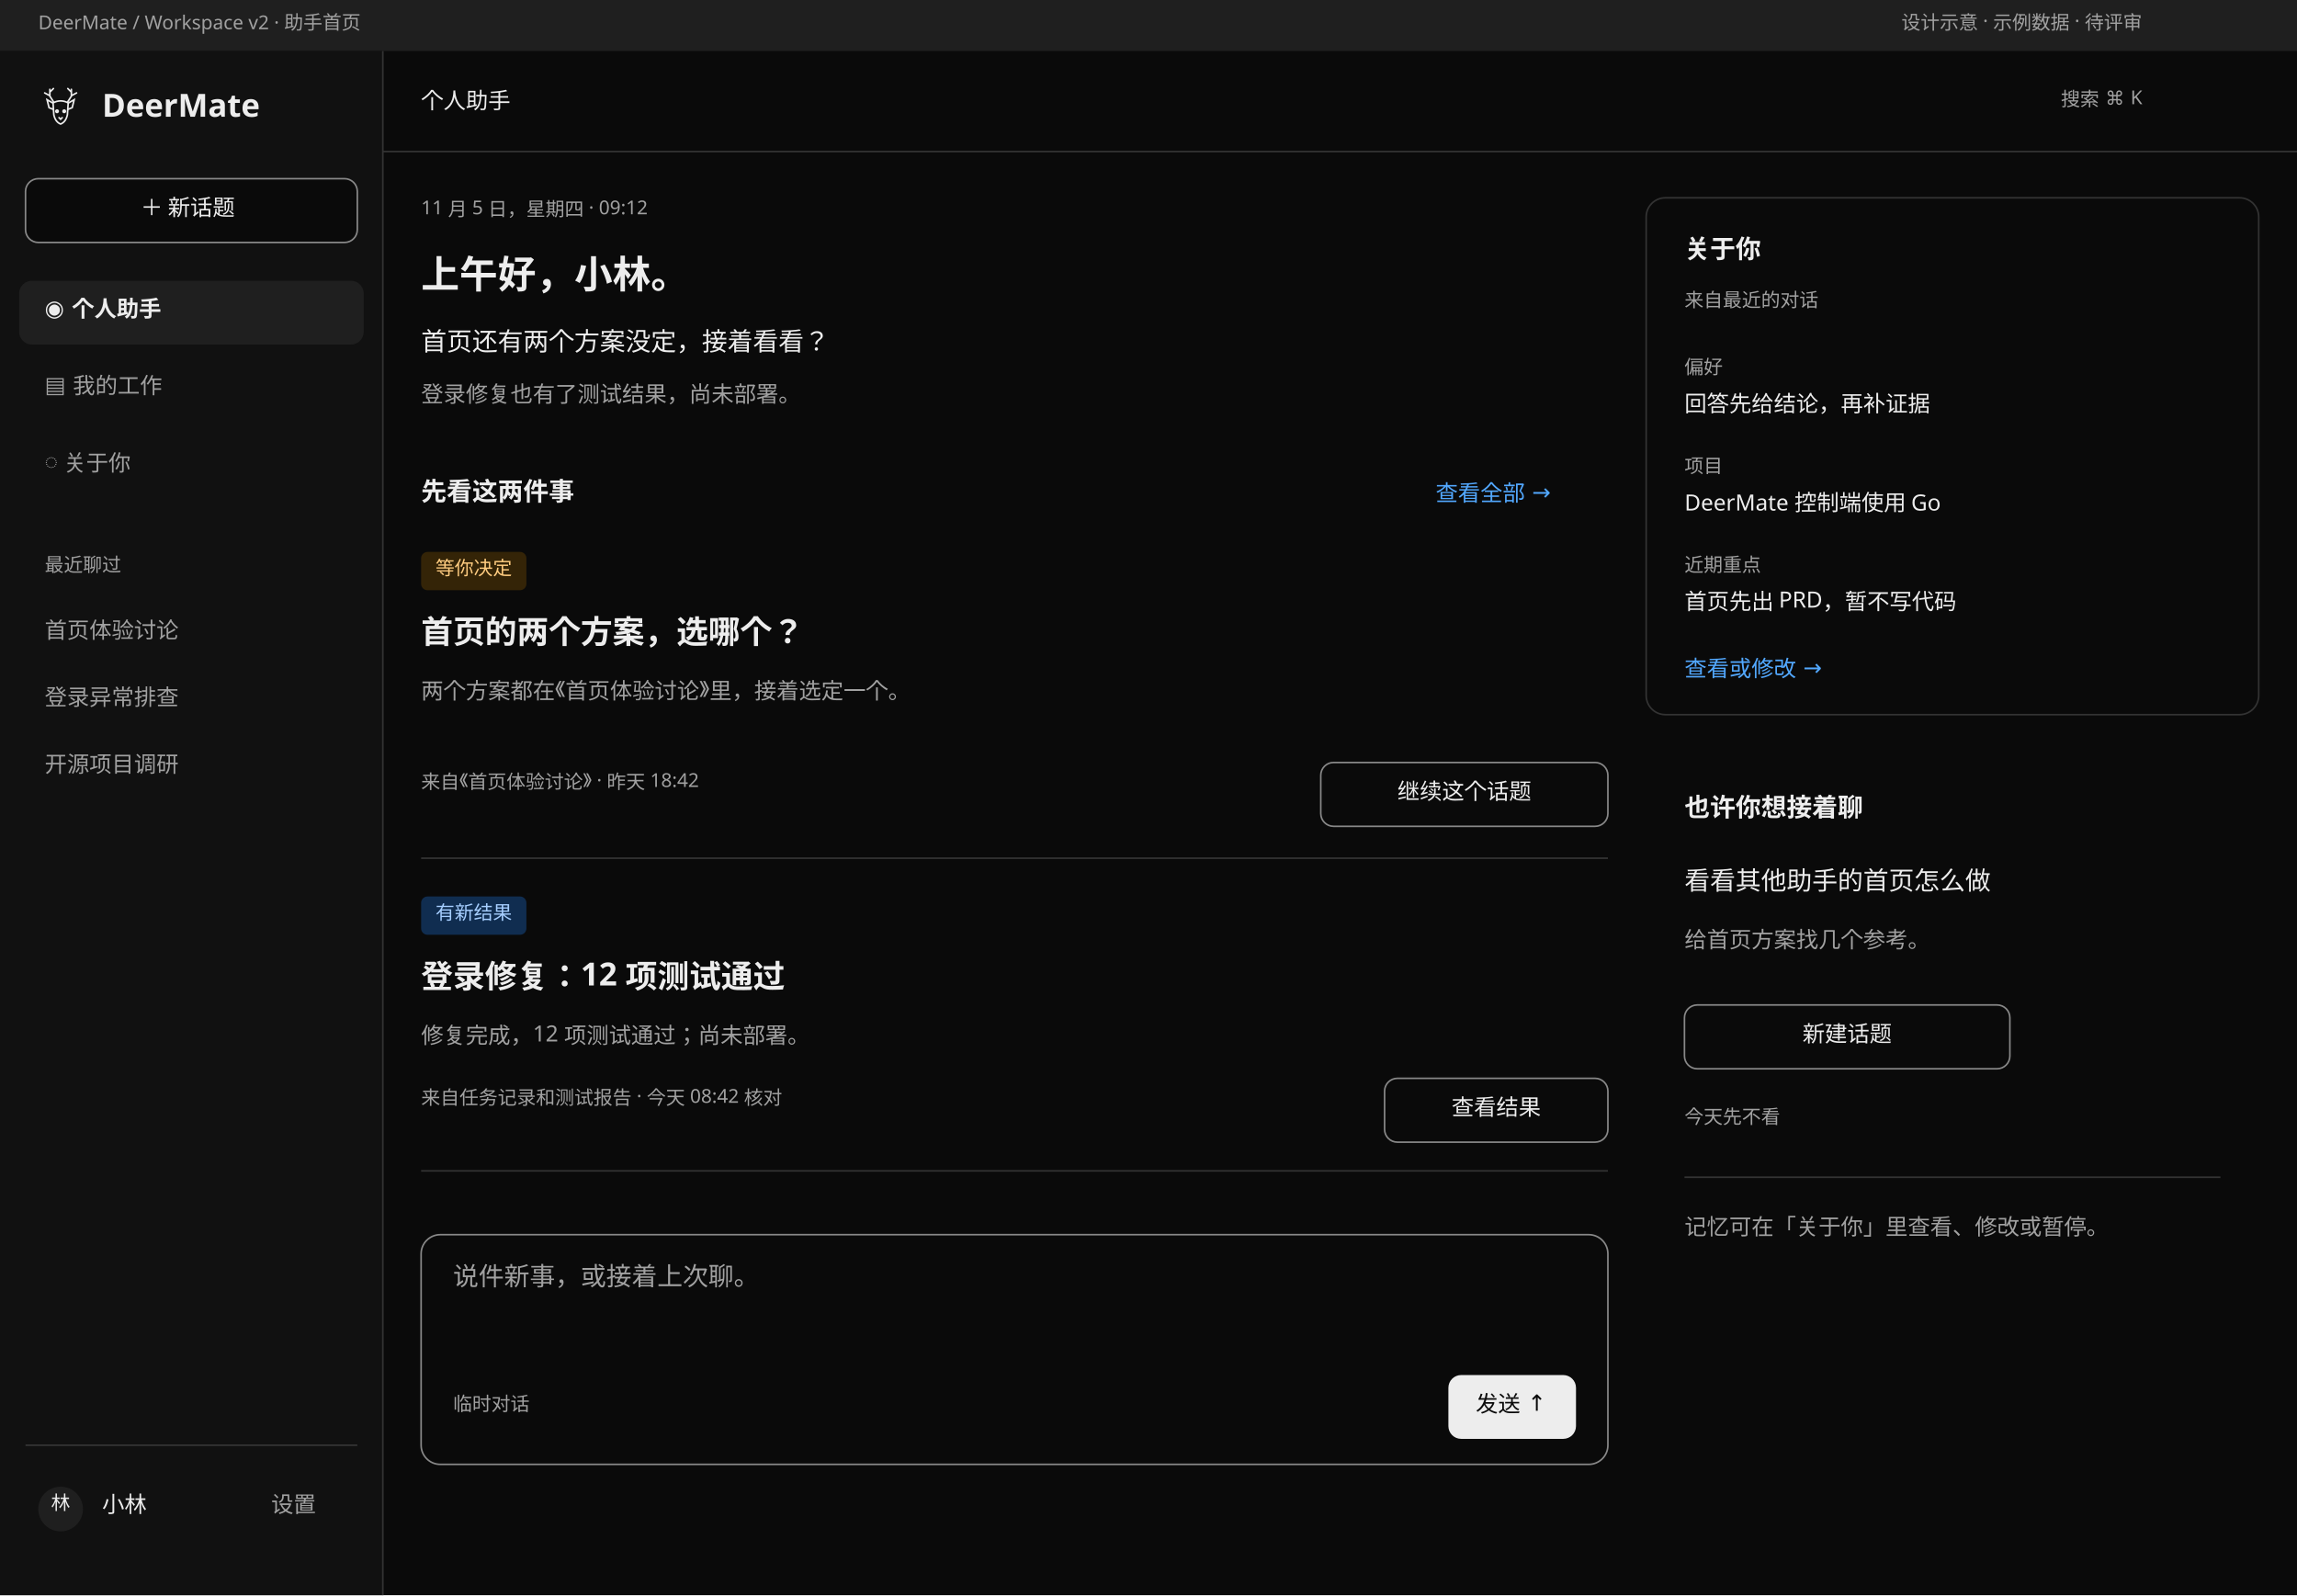
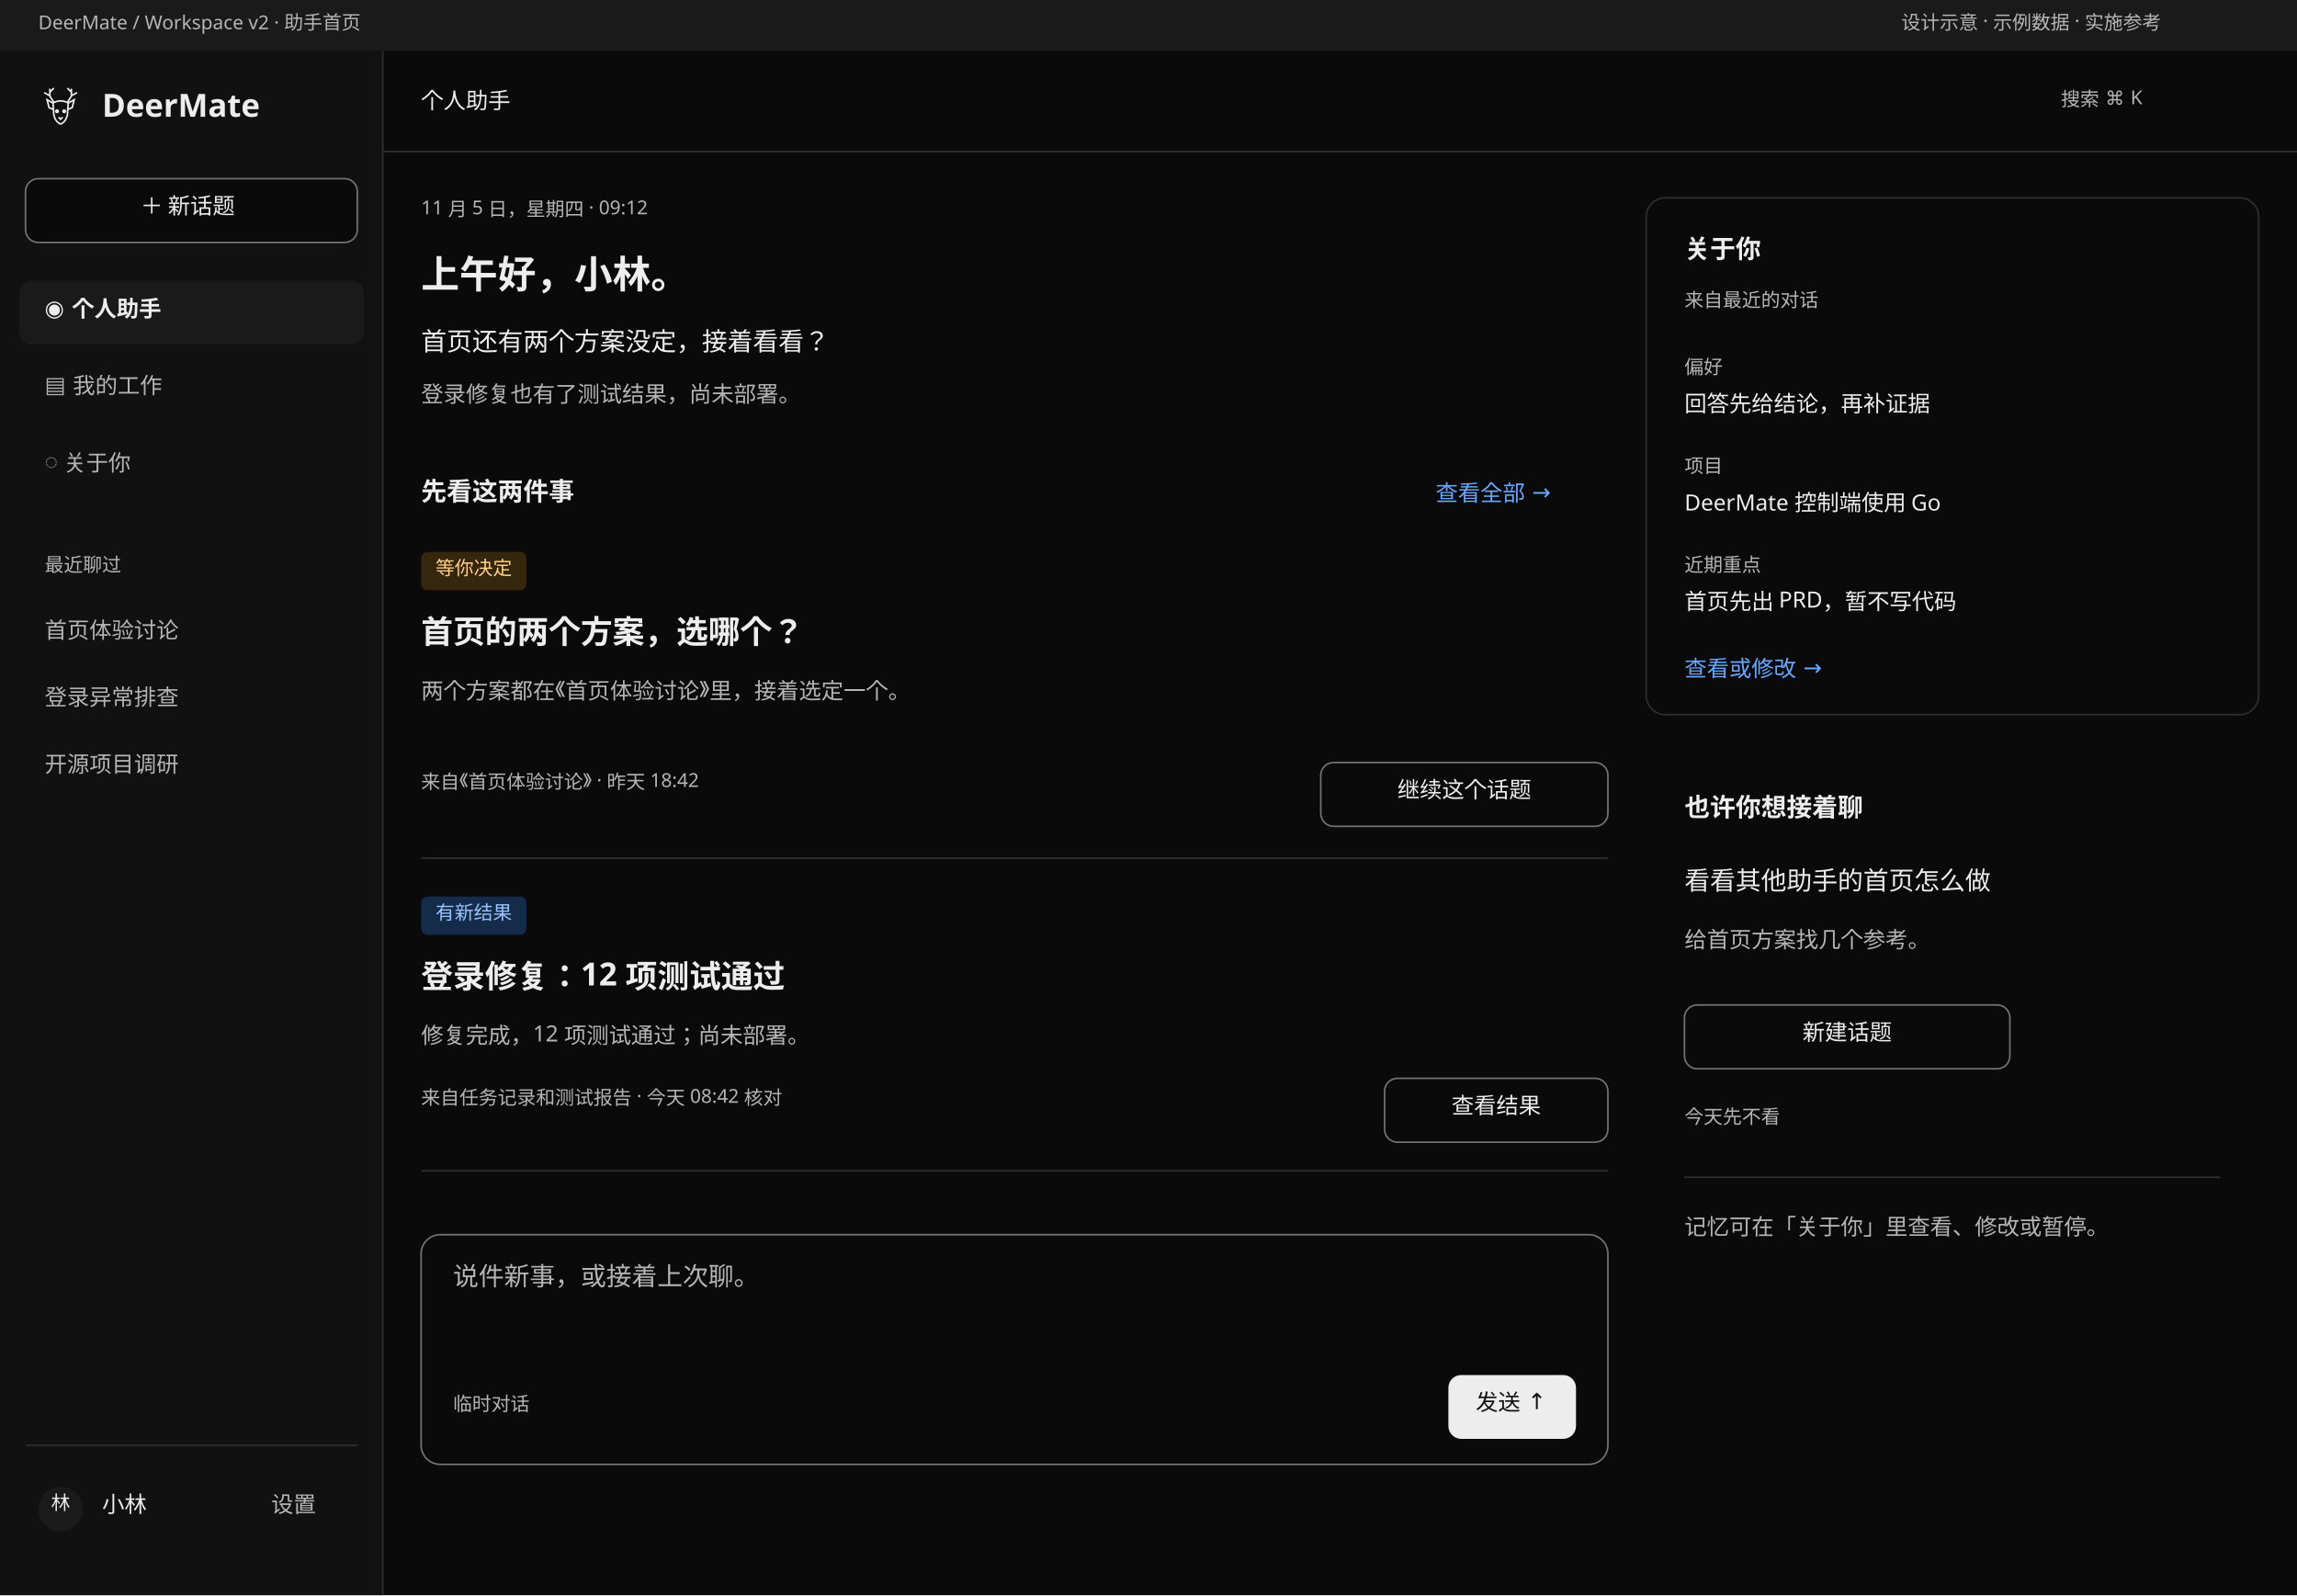
<svg xmlns="http://www.w3.org/2000/svg" width="1440" height="1000" viewBox="0 0 1440 1000" role="img">
  <rect x="0" y="0" width="1440" height="1000" rx="0" fill="#0a0a0a" />
-   <rect x="0" y="0" width="1440" height="32" rx="0" fill="#1f1f1f" />
-   <text x="24" y="18.32" font-family="Arial Unicode MS, PingFang SC, system-ui, sans-serif" font-size="12" font-weight="400" fill="#a1a1a1">DeerMate / Workspace v2  ·  助手首页</text>
-   <text x="1192" y="18.32" font-family="Arial Unicode MS, PingFang SC, system-ui, sans-serif" font-size="12" font-weight="400" fill="#a1a1a1">设计示意 · 示例数据 · 待评审</text>
+   <rect x="0" y="0" width="1440" height="32" rx="0" fill="#1a1a1a" />
+   <text x="24" y="18.32" font-family="Arial Unicode MS, PingFang SC, system-ui, sans-serif" font-size="12" font-weight="400" fill="#b5b5b5">DeerMate / Workspace v2  ·  助手首页</text>
+   <text x="1192" y="18.32" font-family="Arial Unicode MS, PingFang SC, system-ui, sans-serif" font-size="12" font-weight="400" fill="#b5b5b5">设计示意 · 示例数据 · 实施参考</text>
  <rect x="0" y="32" width="240" height="968" rx="0" fill="#111111" />
-   <path d="M240 32 L240 1000" fill="none" stroke="#333333" />
+   <path d="M240 32 L240 1000" fill="none" stroke="#2e2e2e" />
  <g transform="translate(22 51) scale(0.25)" fill="none" stroke="#ededed" stroke-width="4" stroke-linecap="round">
    <path d="M46 51 37 37 37 20M37 36 24 29M37 27 46 18M82 51 91 37 91 20M91 36 104 29M91 27 82 18" />
    <path d="M44 54 30 46 35 66 45 70M84 54 98 46 93 66 83 70M45 54Q64 44 83 54L81 84Q77 102 64 107Q51 102 47 84Z" />
    <circle cx="55" cy="75" r="3" fill="#ededed" />
    <circle cx="73" cy="75" r="3" fill="#ededed" />
    <path d="M60 91 64 95 68 91" />
  </g>
  <text x="64" y="73.2" font-family="Arial Unicode MS, PingFang SC, system-ui, sans-serif" font-size="20" font-weight="600" fill="#ededed">DeerMate</text>
-   <rect x="16" y="112" width="208" height="40" rx="8" fill="#0a0a0a" stroke="#888888" />
-   <text x="88.11" y="135.04" font-family="Arial Unicode MS, PingFang SC, system-ui, sans-serif" font-size="14" font-weight="500" fill="#ededed">＋  新话题</text>
-   <rect x="12" y="176" width="216" height="40" rx="8" fill="#1f1f1f" />
+   <rect x="16" y="112" width="208" height="40" rx="8" fill="#0a0a0a" stroke="#737373" />
+   <text x="88.11" y="134.04" font-family="Arial Unicode MS, PingFang SC, system-ui, sans-serif" font-size="14" font-weight="500" fill="#ededed">＋  新话题</text>
+   <rect x="12" y="176" width="216" height="40" rx="8" fill="#1a1a1a" />
  <text x="28" y="198.04" font-family="Arial Unicode MS, PingFang SC, system-ui, sans-serif" font-size="14" font-weight="600" fill="#ededed">◉  个人助手</text>
-   <text x="28" y="246.04" font-family="Arial Unicode MS, PingFang SC, system-ui, sans-serif" font-size="14" font-weight="400" fill="#a1a1a1">▤  我的工作</text>
-   <text x="28" y="294.04" font-family="Arial Unicode MS, PingFang SC, system-ui, sans-serif" font-size="14" font-weight="400" fill="#a1a1a1">◌  关于你</text>
-   <text x="28" y="358.32" font-family="Arial Unicode MS, PingFang SC, system-ui, sans-serif" font-size="12" font-weight="400" fill="#a1a1a1">最近聊过</text>
-   <text x="28" y="400.04" font-family="Arial Unicode MS, PingFang SC, system-ui, sans-serif" font-size="14" font-weight="400" fill="#a1a1a1">首页体验讨论</text>
-   <text x="28" y="442.04" font-family="Arial Unicode MS, PingFang SC, system-ui, sans-serif" font-size="14" font-weight="400" fill="#a1a1a1">登录异常排查</text>
-   <text x="28" y="484.04" font-family="Arial Unicode MS, PingFang SC, system-ui, sans-serif" font-size="14" font-weight="400" fill="#a1a1a1">开源项目调研</text>
-   <path d="M16 906 L224 906" fill="none" stroke="#333333" />
-   <rect x="24" y="932" width="28" height="28" rx="14" fill="#1f1f1f" />
+   <text x="28" y="246.04" font-family="Arial Unicode MS, PingFang SC, system-ui, sans-serif" font-size="14" font-weight="400" fill="#b5b5b5">▤  我的工作</text>
+   <text x="28" y="294.04" font-family="Arial Unicode MS, PingFang SC, system-ui, sans-serif" font-size="14" font-weight="400" fill="#b5b5b5">◌  关于你</text>
+   <text x="28" y="358.32" font-family="Arial Unicode MS, PingFang SC, system-ui, sans-serif" font-size="12" font-weight="400" fill="#b5b5b5">最近聊过</text>
+   <text x="28" y="400.04" font-family="Arial Unicode MS, PingFang SC, system-ui, sans-serif" font-size="14" font-weight="400" fill="#b5b5b5">首页体验讨论</text>
+   <text x="28" y="442.04" font-family="Arial Unicode MS, PingFang SC, system-ui, sans-serif" font-size="14" font-weight="400" fill="#b5b5b5">登录异常排查</text>
+   <text x="28" y="484.04" font-family="Arial Unicode MS, PingFang SC, system-ui, sans-serif" font-size="14" font-weight="400" fill="#b5b5b5">开源项目调研</text>
+   <path d="M16 906 L224 906" fill="none" stroke="#2e2e2e" />
+   <rect x="24" y="932" width="28" height="28" rx="14" fill="#1a1a1a" />
  <text x="32" y="946.32" font-family="Arial Unicode MS, PingFang SC, system-ui, sans-serif" font-size="12" font-weight="400" fill="#ededed">林</text>
  <text x="64" y="948.04" font-family="Arial Unicode MS, PingFang SC, system-ui, sans-serif" font-size="14" font-weight="400" fill="#ededed">小林</text>
-   <text x="170" y="948.04" font-family="Arial Unicode MS, PingFang SC, system-ui, sans-serif" font-size="14" font-weight="400" fill="#a1a1a1">设置</text>
-   <path d="M240 95 L1440 95" fill="none" stroke="#333333" />
+   <text x="170" y="948.04" font-family="Arial Unicode MS, PingFang SC, system-ui, sans-serif" font-size="14" font-weight="400" fill="#b5b5b5">设置</text>
+   <path d="M240 95 L1440 95" fill="none" stroke="#2e2e2e" />
  <text x="264" y="68.04" font-family="Arial Unicode MS, PingFang SC, system-ui, sans-serif" font-size="14" font-weight="500" fill="#ededed">个人助手</text>
-   <text x="1292" y="66.32" font-family="Arial Unicode MS, PingFang SC, system-ui, sans-serif" font-size="12" font-weight="400" fill="#a1a1a1">搜索   ⌘ K</text>
-   <text x="264" y="134.32" font-family="Arial Unicode MS, PingFang SC, system-ui, sans-serif" font-size="12" font-weight="400" fill="#a1a1a1">11 月 5 日，星期四  ·  09:12</text>
+   <text x="1292" y="66.32" font-family="Arial Unicode MS, PingFang SC, system-ui, sans-serif" font-size="12" font-weight="400" fill="#b5b5b5">搜索   ⌘ K</text>
+   <text x="264" y="134.32" font-family="Arial Unicode MS, PingFang SC, system-ui, sans-serif" font-size="12" font-weight="400" fill="#b5b5b5">11 月 5 日，星期四  ·  09:12</text>
  <text x="264" y="180.64" font-family="Arial Unicode MS, PingFang SC, system-ui, sans-serif" font-size="24" font-weight="600" fill="#ededed">上午好，小林。</text>
  <text x="264" y="219.76" font-family="Arial Unicode MS, PingFang SC, system-ui, sans-serif" font-size="16" font-weight="400" fill="#ededed">首页还有两个方案没定，接着看看？</text>
-   <text x="264" y="252.04" font-family="Arial Unicode MS, PingFang SC, system-ui, sans-serif" font-size="14" font-weight="400" fill="#a1a1a1">登录修复也有了测试结果，尚未部署。</text>
+   <text x="264" y="252.04" font-family="Arial Unicode MS, PingFang SC, system-ui, sans-serif" font-size="14" font-weight="400" fill="#b5b5b5">登录修复也有了测试结果，尚未部署。</text>
  <text x="264" y="313.76" font-family="Arial Unicode MS, PingFang SC, system-ui, sans-serif" font-size="16" font-weight="600" fill="#ededed">先看这两件事</text>
-   <text x="900" y="314.04" font-family="Arial Unicode MS, PingFang SC, system-ui, sans-serif" font-size="14" font-weight="400" fill="#52a8ff">查看全部 →</text>
-   <rect x="264" y="346" width="66" height="24" rx="4" fill="#342407" />
-   <text x="273" y="360.32" font-family="Arial Unicode MS, PingFang SC, system-ui, sans-serif" font-size="12" font-weight="500" fill="#ffcc80">等你决定</text>
+   <text x="900" y="314.04" font-family="Arial Unicode MS, PingFang SC, system-ui, sans-serif" font-size="14" font-weight="400" fill="#69a7ff">查看全部 →</text>
+   <rect x="264" y="346" width="66" height="24" rx="4" fill="#35260e" />
+   <text x="273" y="360.32" font-family="Arial Unicode MS, PingFang SC, system-ui, sans-serif" font-size="12" font-weight="500" fill="#ffd18a">等你决定</text>
  <text x="264" y="403.2" font-family="Arial Unicode MS, PingFang SC, system-ui, sans-serif" font-size="20" font-weight="600" fill="#ededed">首页的两个方案，选哪个？</text>
-   <text x="264" y="438.04" font-family="Arial Unicode MS, PingFang SC, system-ui, sans-serif" font-size="14" font-weight="400" fill="#a1a1a1">两个方案都在《首页体验讨论》里，接着选定一个。</text>
-   <text x="264" y="494.32" font-family="Arial Unicode MS, PingFang SC, system-ui, sans-serif" font-size="12" font-weight="400" fill="#a1a1a1">来自《首页体验讨论》 · 昨天 18:42</text>
-   <rect x="828" y="478" width="180" height="40" rx="8" fill="#0a0a0a" stroke="#888888" />
-   <text x="876" y="501.04" font-family="Arial Unicode MS, PingFang SC, system-ui, sans-serif" font-size="14" font-weight="500" fill="#ededed">继续这个话题</text>
-   <path d="M264 538 L1008 538" fill="none" stroke="#333333" />
-   <rect x="264" y="562" width="66" height="24" rx="4" fill="#102d50" />
-   <text x="273" y="576.32" font-family="Arial Unicode MS, PingFang SC, system-ui, sans-serif" font-size="12" font-weight="500" fill="#a6ceff">有新结果</text>
+   <text x="264" y="438.04" font-family="Arial Unicode MS, PingFang SC, system-ui, sans-serif" font-size="14" font-weight="400" fill="#b5b5b5">两个方案都在《首页体验讨论》里，接着选定一个。</text>
+   <text x="264" y="494.32" font-family="Arial Unicode MS, PingFang SC, system-ui, sans-serif" font-size="12" font-weight="400" fill="#b5b5b5">来自《首页体验讨论》 · 昨天 18:42</text>
+   <rect x="828" y="478" width="180" height="40" rx="8" fill="#0a0a0a" stroke="#737373" />
+   <text x="876" y="500.04" font-family="Arial Unicode MS, PingFang SC, system-ui, sans-serif" font-size="14" font-weight="500" fill="#ededed">继续这个话题</text>
+   <path d="M264 538 L1008 538" fill="none" stroke="#2e2e2e" />
+   <rect x="264" y="562" width="66" height="24" rx="4" fill="#142b49" />
+   <text x="273" y="576.32" font-family="Arial Unicode MS, PingFang SC, system-ui, sans-serif" font-size="12" font-weight="500" fill="#9ac3ff">有新结果</text>
  <text x="264" y="619.2" font-family="Arial Unicode MS, PingFang SC, system-ui, sans-serif" font-size="20" font-weight="600" fill="#ededed">登录修复：12 项测试通过</text>
-   <text x="264" y="654.04" font-family="Arial Unicode MS, PingFang SC, system-ui, sans-serif" font-size="14" font-weight="400" fill="#a1a1a1">修复完成，12 项测试通过；尚未部署。</text>
-   <text x="264" y="692.32" font-family="Arial Unicode MS, PingFang SC, system-ui, sans-serif" font-size="12" font-weight="400" fill="#a1a1a1">来自任务记录和测试报告 · 今天 08:42 核对</text>
-   <rect x="868" y="676" width="140" height="40" rx="8" fill="#0a0a0a" stroke="#888888" />
-   <text x="910" y="699.04" font-family="Arial Unicode MS, PingFang SC, system-ui, sans-serif" font-size="14" font-weight="500" fill="#ededed">查看结果</text>
-   <path d="M264 734 L1008 734" fill="none" stroke="#333333" />
-   <rect x="264" y="774" width="744" height="144" rx="12" fill="#0a0a0a" stroke="#888888" />
-   <text x="284" y="805.76" font-family="Arial Unicode MS, PingFang SC, system-ui, sans-serif" font-size="16" font-weight="400" fill="#a1a1a1">说件新事，或接着上次聊。</text>
-   <text x="284" y="884.32" font-family="Arial Unicode MS, PingFang SC, system-ui, sans-serif" font-size="12" font-weight="400" fill="#a1a1a1">临时对话</text>
+   <text x="264" y="654.04" font-family="Arial Unicode MS, PingFang SC, system-ui, sans-serif" font-size="14" font-weight="400" fill="#b5b5b5">修复完成，12 项测试通过；尚未部署。</text>
+   <text x="264" y="692.32" font-family="Arial Unicode MS, PingFang SC, system-ui, sans-serif" font-size="12" font-weight="400" fill="#b5b5b5">来自任务记录和测试报告 · 今天 08:42 核对</text>
+   <rect x="868" y="676" width="140" height="40" rx="8" fill="#0a0a0a" stroke="#737373" />
+   <text x="910" y="698.04" font-family="Arial Unicode MS, PingFang SC, system-ui, sans-serif" font-size="14" font-weight="500" fill="#ededed">查看结果</text>
+   <path d="M264 734 L1008 734" fill="none" stroke="#2e2e2e" />
+   <rect x="264" y="774" width="744" height="144" rx="12" fill="#0a0a0a" stroke="#737373" />
+   <text x="284" y="805.76" font-family="Arial Unicode MS, PingFang SC, system-ui, sans-serif" font-size="16" font-weight="400" fill="#b5b5b5">说件新事，或接着上次聊。</text>
+   <text x="284" y="884.32" font-family="Arial Unicode MS, PingFang SC, system-ui, sans-serif" font-size="12" font-weight="400" fill="#b5b5b5">临时对话</text>
  <rect x="908" y="862" width="80" height="40" rx="8" fill="#ededed" />
-   <text x="925.12" y="885.04" font-family="Arial Unicode MS, PingFang SC, system-ui, sans-serif" font-size="14" font-weight="500" fill="#0a0a0a">发送  ↑</text>
-   <rect x="1032" y="124" width="384" height="324" rx="12" fill="#0a0a0a" stroke="#333333" />
+   <text x="925.12" y="884.04" font-family="Arial Unicode MS, PingFang SC, system-ui, sans-serif" font-size="14" font-weight="500" fill="#111111">发送  ↑</text>
+   <rect x="1032" y="124" width="384" height="324" rx="12" fill="#0a0a0a" stroke="#2e2e2e" />
  <text x="1056" y="161.76" font-family="Arial Unicode MS, PingFang SC, system-ui, sans-serif" font-size="16" font-weight="600" fill="#ededed">关于你</text>
-   <text x="1056" y="192.32" font-family="Arial Unicode MS, PingFang SC, system-ui, sans-serif" font-size="12" font-weight="400" fill="#a1a1a1">来自最近的对话</text>
-   <text x="1056" y="234.32" font-family="Arial Unicode MS, PingFang SC, system-ui, sans-serif" font-size="12" font-weight="400" fill="#a1a1a1">偏好</text>
+   <text x="1056" y="192.32" font-family="Arial Unicode MS, PingFang SC, system-ui, sans-serif" font-size="12" font-weight="400" fill="#b5b5b5">来自最近的对话</text>
+   <text x="1056" y="234.32" font-family="Arial Unicode MS, PingFang SC, system-ui, sans-serif" font-size="12" font-weight="400" fill="#b5b5b5">偏好</text>
  <text x="1056" y="258.04" font-family="Arial Unicode MS, PingFang SC, system-ui, sans-serif" font-size="14" font-weight="400" fill="#ededed">回答先给结论，再补证据</text>
-   <text x="1056" y="296.32" font-family="Arial Unicode MS, PingFang SC, system-ui, sans-serif" font-size="12" font-weight="400" fill="#a1a1a1">项目</text>
+   <text x="1056" y="296.32" font-family="Arial Unicode MS, PingFang SC, system-ui, sans-serif" font-size="12" font-weight="400" fill="#b5b5b5">项目</text>
  <text x="1056" y="320.04" font-family="Arial Unicode MS, PingFang SC, system-ui, sans-serif" font-size="14" font-weight="400" fill="#ededed">DeerMate 控制端使用 Go</text>
-   <text x="1056" y="358.32" font-family="Arial Unicode MS, PingFang SC, system-ui, sans-serif" font-size="12" font-weight="400" fill="#a1a1a1">近期重点</text>
+   <text x="1056" y="358.32" font-family="Arial Unicode MS, PingFang SC, system-ui, sans-serif" font-size="12" font-weight="400" fill="#b5b5b5">近期重点</text>
  <text x="1056" y="382.04" font-family="Arial Unicode MS, PingFang SC, system-ui, sans-serif" font-size="14" font-weight="400" fill="#ededed">首页先出 PRD，暂不写代码</text>
-   <text x="1056" y="424.04" font-family="Arial Unicode MS, PingFang SC, system-ui, sans-serif" font-size="14" font-weight="400" fill="#52a8ff">查看或修改 →</text>
+   <text x="1056" y="424.04" font-family="Arial Unicode MS, PingFang SC, system-ui, sans-serif" font-size="14" font-weight="400" fill="#69a7ff">查看或修改 →</text>
  <text x="1056" y="511.76" font-family="Arial Unicode MS, PingFang SC, system-ui, sans-serif" font-size="16" font-weight="600" fill="#ededed">也许你想接着聊</text>
  <text x="1056" y="557.76" font-family="Arial Unicode MS, PingFang SC, system-ui, sans-serif" font-size="16" font-weight="400" fill="#ededed">看看其他助手的首页怎么做</text>
-   <text x="1056" y="594.04" font-family="Arial Unicode MS, PingFang SC, system-ui, sans-serif" font-size="14" font-weight="400" fill="#a1a1a1">给首页方案找几个参考。</text>
-   <rect x="1056" y="630" width="204" height="40" rx="8" fill="#0a0a0a" stroke="#888888" />
-   <text x="1130" y="653.04" font-family="Arial Unicode MS, PingFang SC, system-ui, sans-serif" font-size="14" font-weight="500" fill="#ededed">新建话题</text>
-   <text x="1056" y="704.32" font-family="Arial Unicode MS, PingFang SC, system-ui, sans-serif" font-size="12" font-weight="400" fill="#a1a1a1">今天先不看</text>
-   <path d="M1056 738 L1392 738" fill="none" stroke="#333333" />
-   <text x="1056" y="774.04" font-family="Arial Unicode MS, PingFang SC, system-ui, sans-serif" font-size="14" font-weight="400" fill="#a1a1a1">记忆可在「关于你」里查看、修改或暂停。</text>
+   <text x="1056" y="594.04" font-family="Arial Unicode MS, PingFang SC, system-ui, sans-serif" font-size="14" font-weight="400" fill="#b5b5b5">给首页方案找几个参考。</text>
+   <rect x="1056" y="630" width="204" height="40" rx="8" fill="#0a0a0a" stroke="#737373" />
+   <text x="1130" y="652.04" font-family="Arial Unicode MS, PingFang SC, system-ui, sans-serif" font-size="14" font-weight="500" fill="#ededed">新建话题</text>
+   <text x="1056" y="704.32" font-family="Arial Unicode MS, PingFang SC, system-ui, sans-serif" font-size="12" font-weight="400" fill="#b5b5b5">今天先不看</text>
+   <path d="M1056 738 L1392 738" fill="none" stroke="#2e2e2e" />
+   <text x="1056" y="774.04" font-family="Arial Unicode MS, PingFang SC, system-ui, sans-serif" font-size="14" font-weight="400" fill="#b5b5b5">记忆可在「关于你」里查看、修改或暂停。</text>
</svg>
